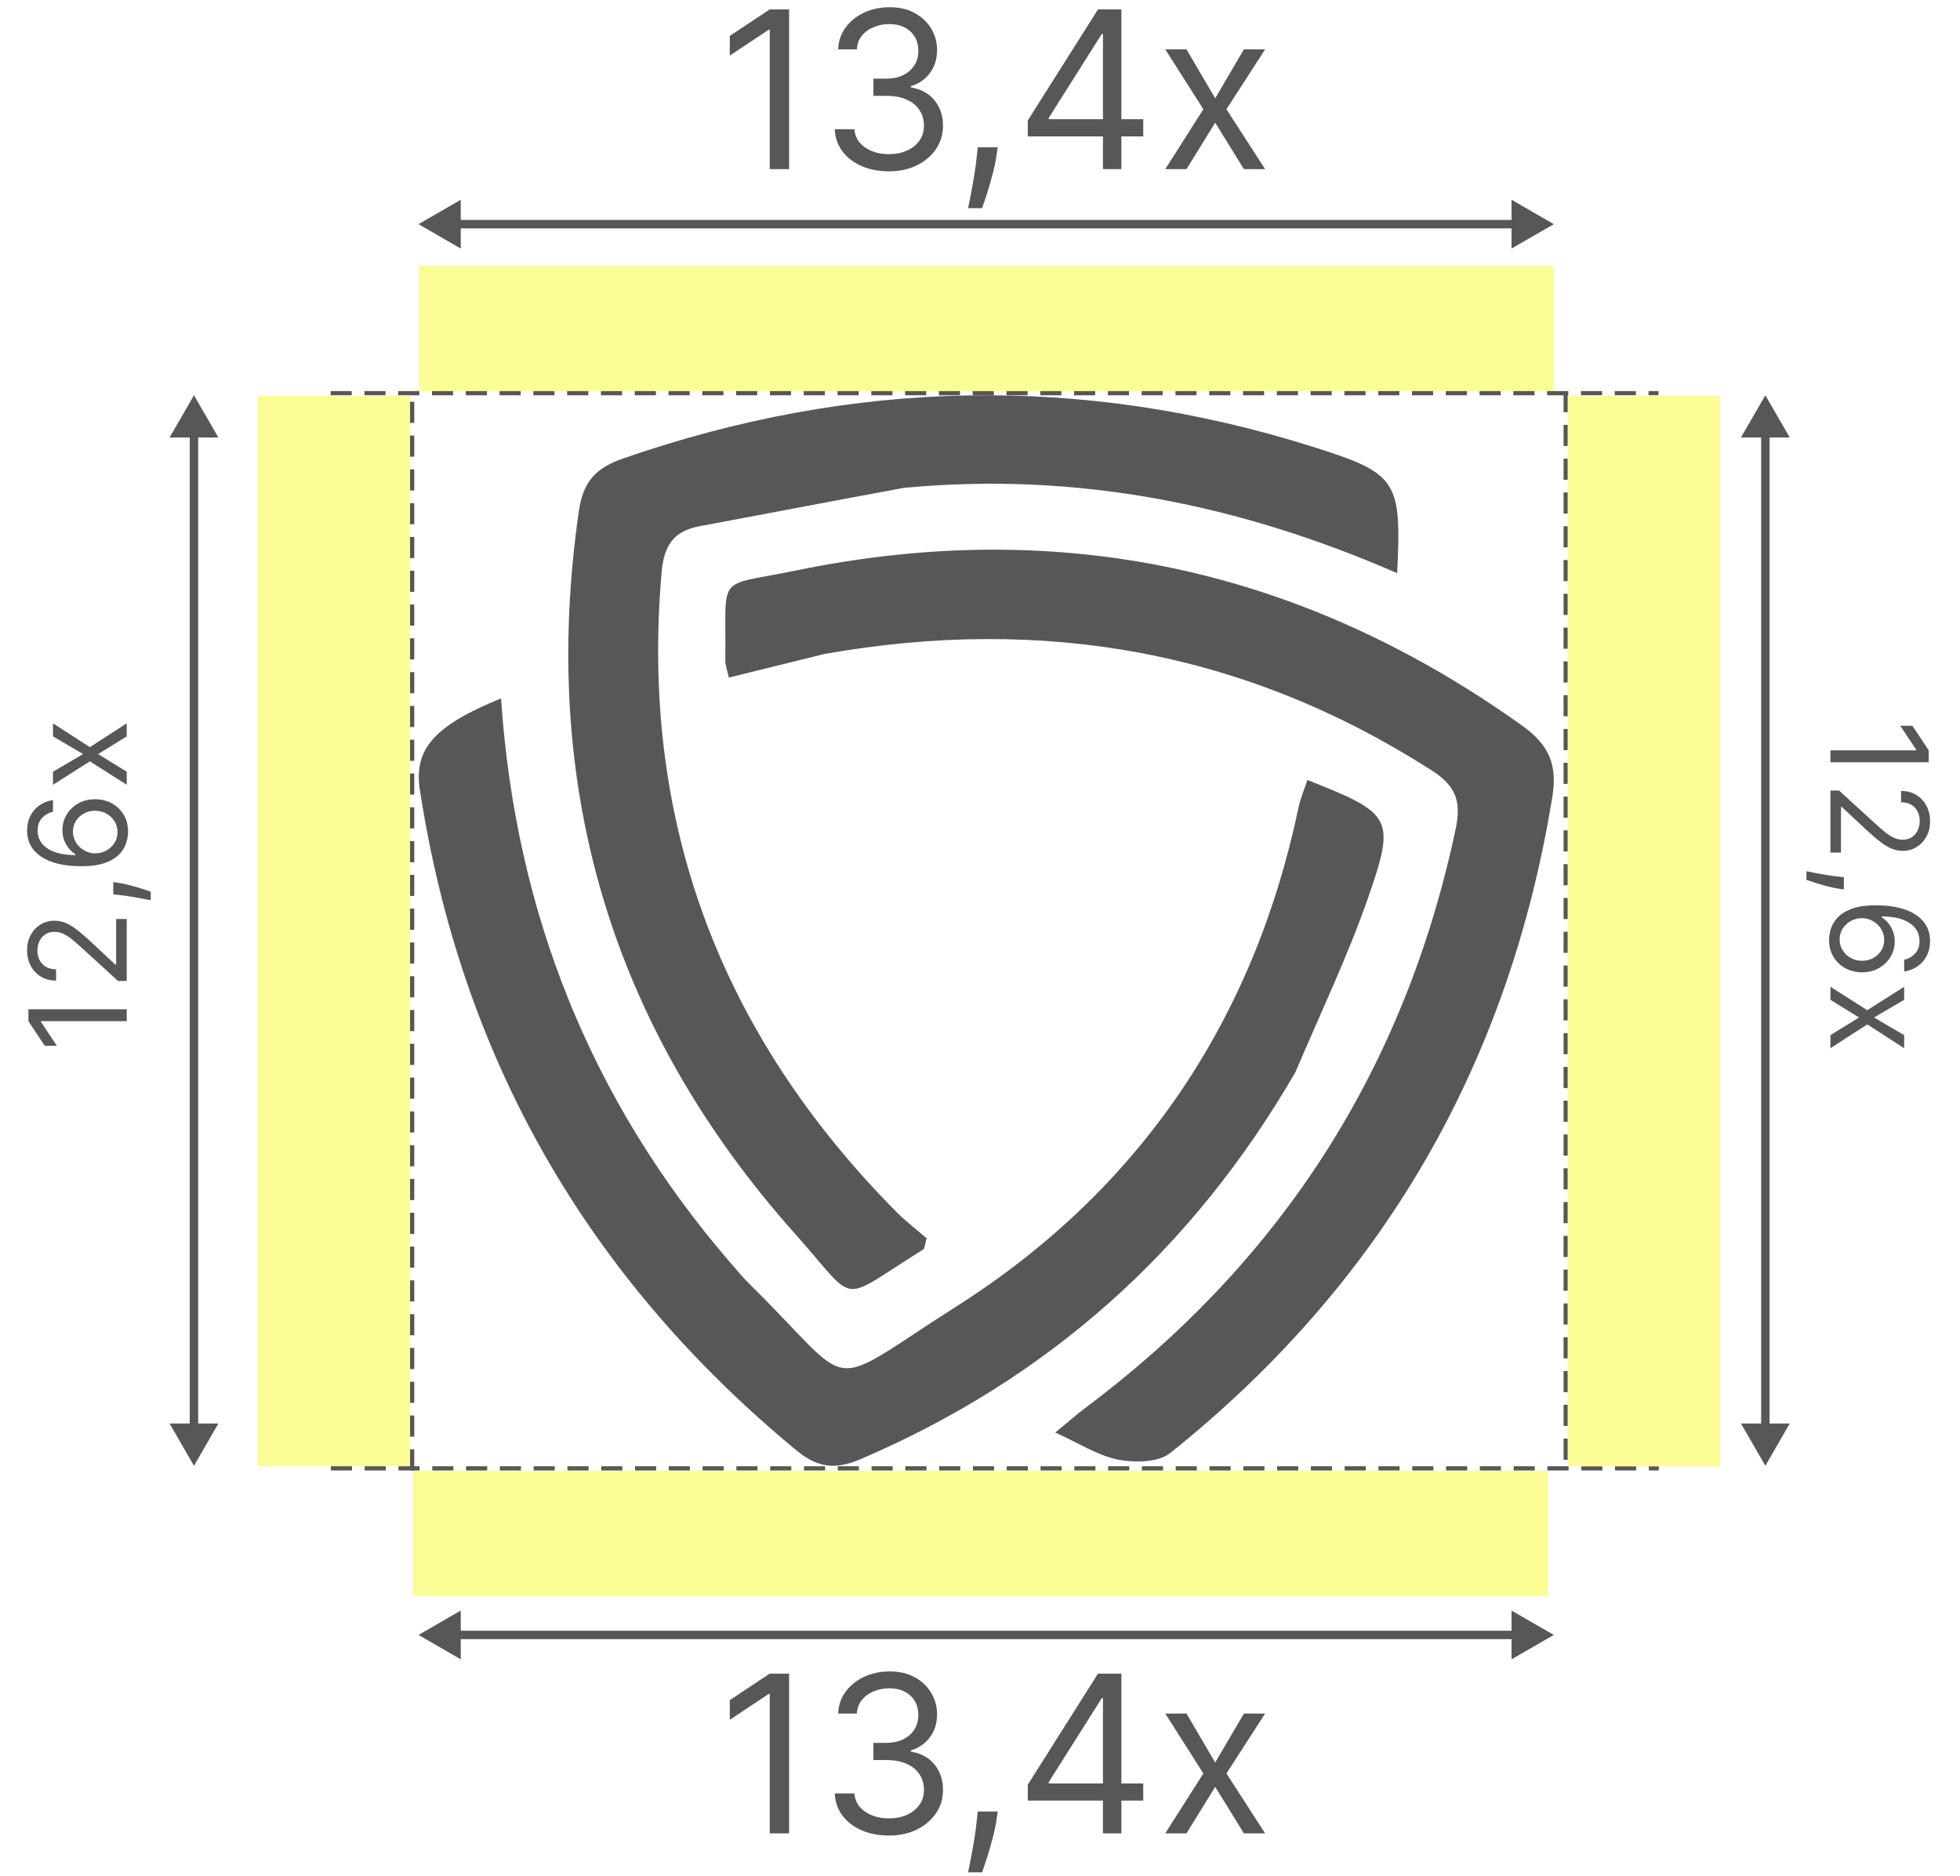
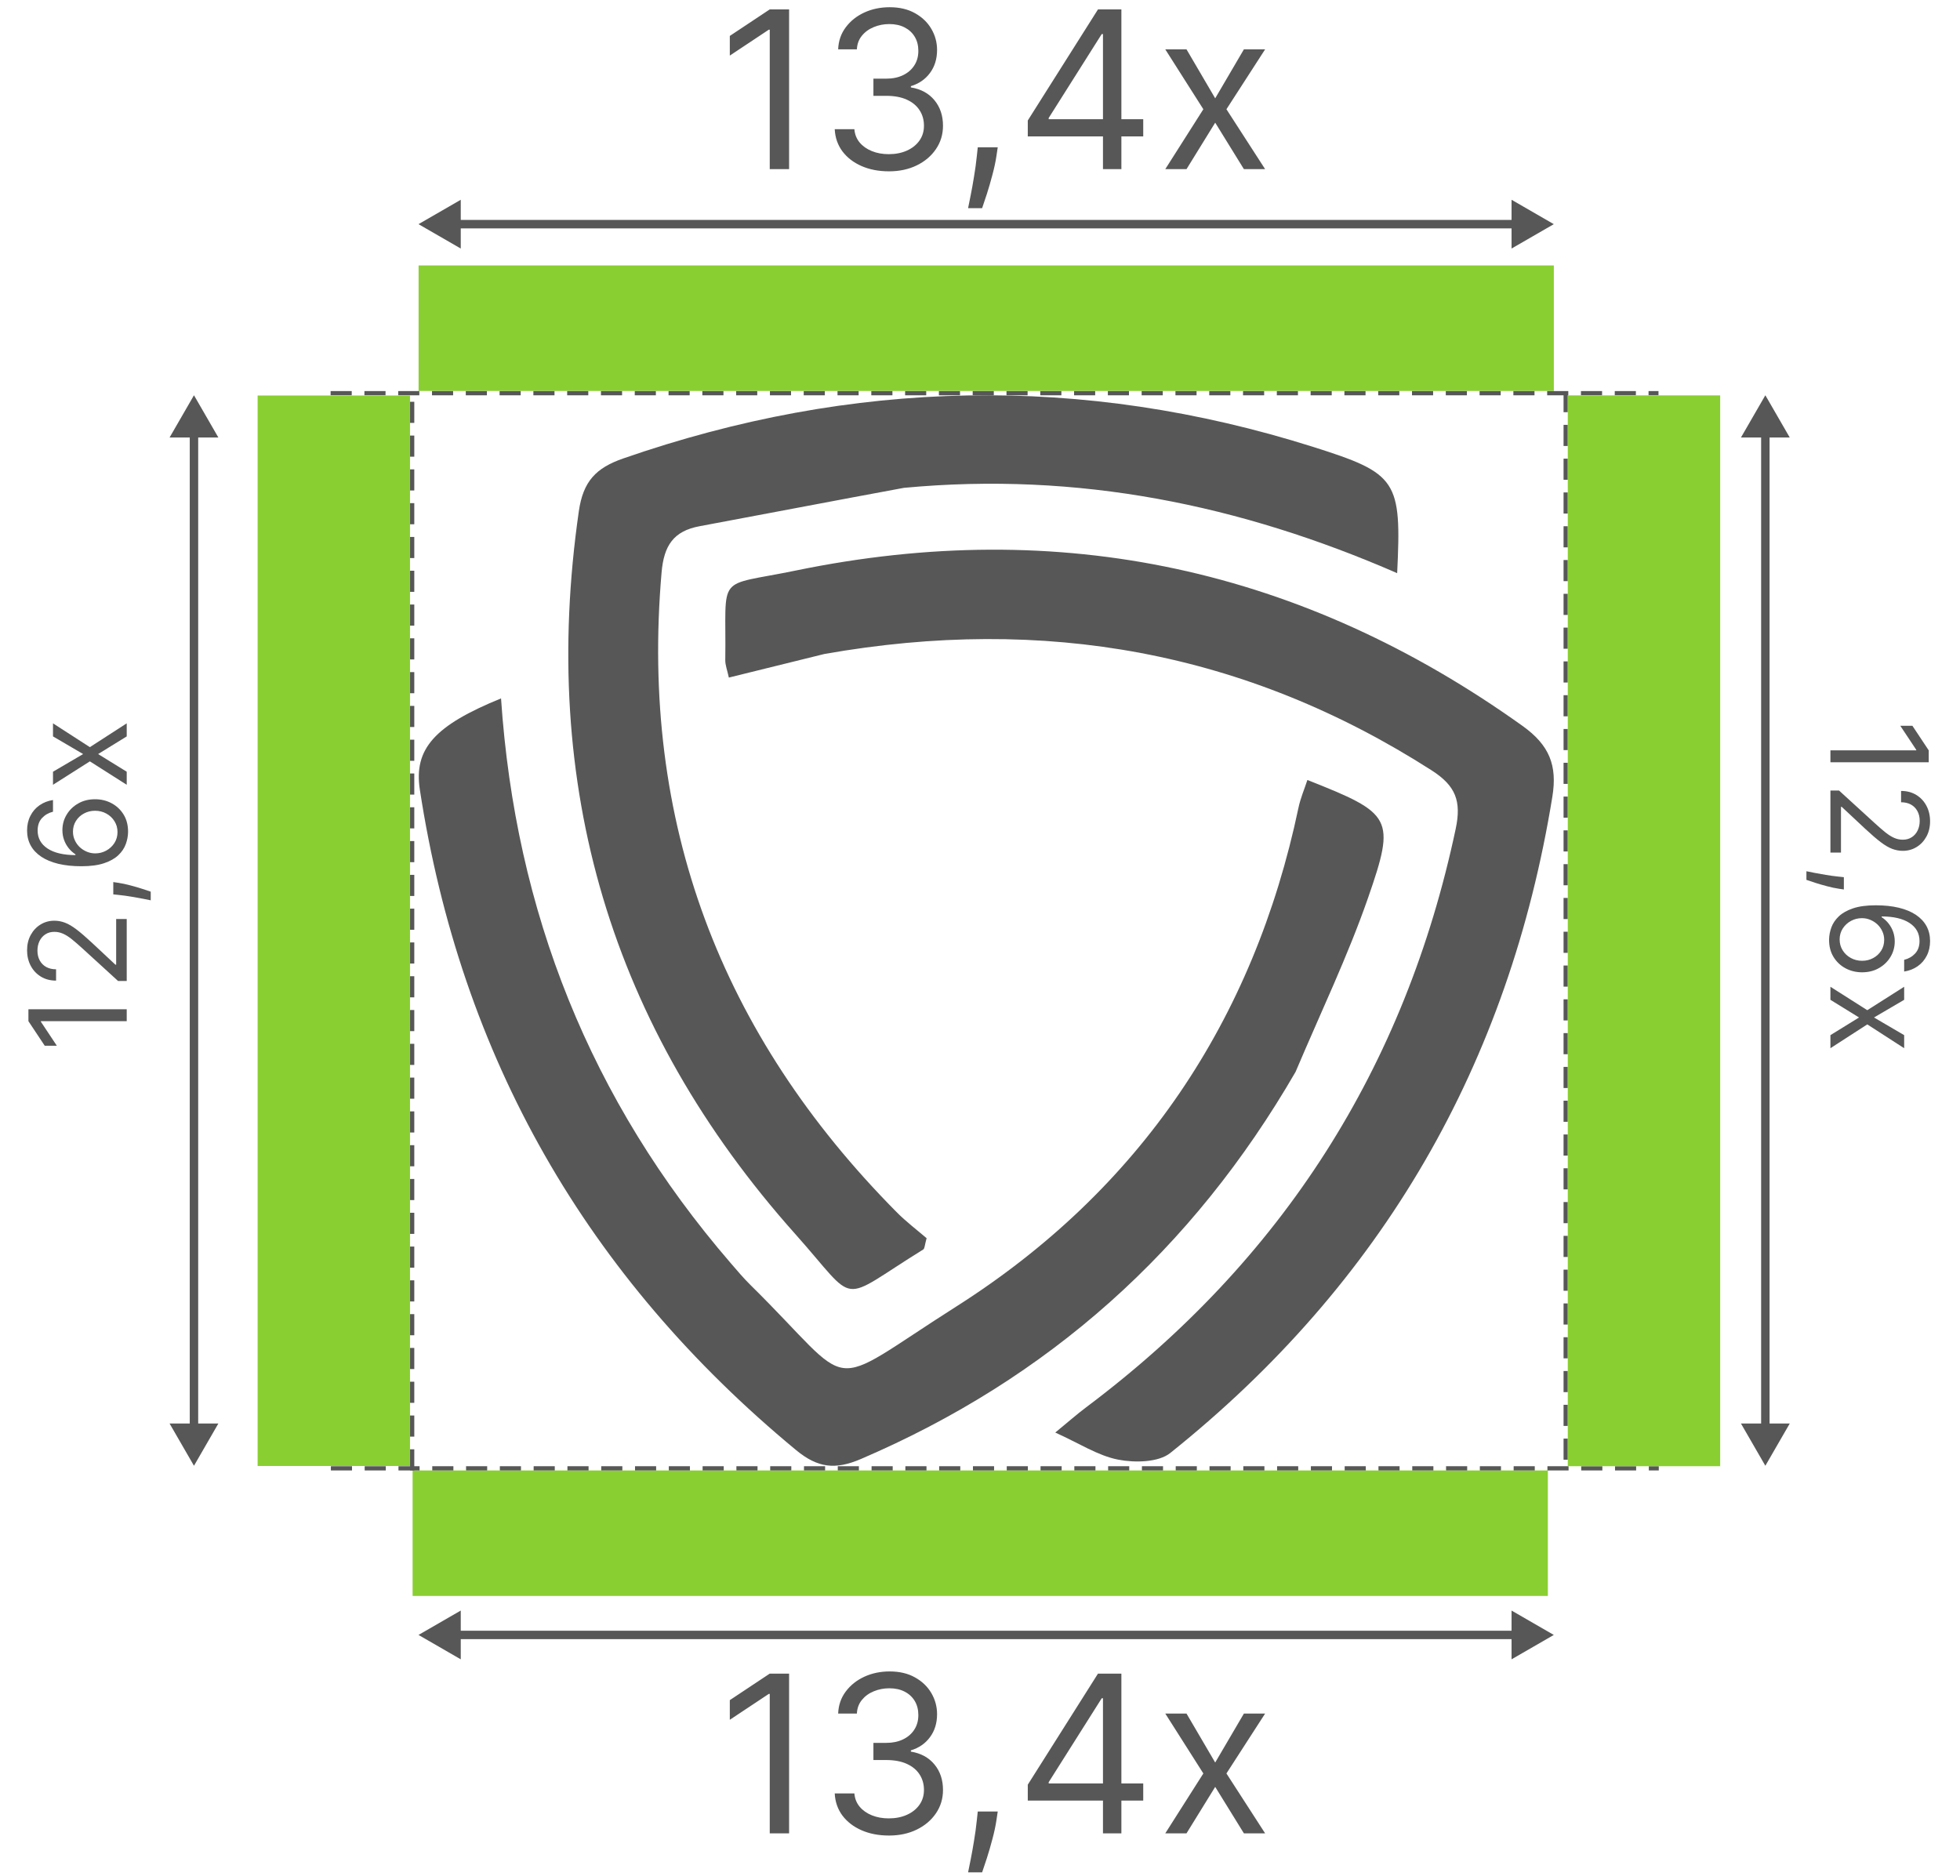
<svg xmlns="http://www.w3.org/2000/svg" width="232" height="222" viewBox="0 0 232 222" fill="none">
-   <rect x="49.547" y="31.421" width="134.377" height="14.856" fill="#FDFD96" />
+   <rect x="49.547" y="31.421" width="134.377" height="14.856" fill="#8ACF31" />
  <path d="M93.403 198.113V217.022H91.113V200.514H91.002L86.386 203.579V201.253L91.113 198.113H93.403ZM105.23 217.281C104.012 217.281 102.925 217.072 101.971 216.653C101.023 216.235 100.269 215.653 99.709 214.908C99.155 214.157 98.854 213.286 98.804 212.295H101.131C101.18 212.905 101.39 213.431 101.759 213.874C102.128 214.311 102.611 214.65 103.208 214.89C103.806 215.13 104.467 215.25 105.194 215.25C106.006 215.25 106.726 215.108 107.354 214.825C107.982 214.542 108.474 214.148 108.831 213.643C109.188 213.138 109.367 212.554 109.367 211.889C109.367 211.193 109.194 210.581 108.85 210.052C108.505 209.516 108 209.098 107.336 208.796C106.671 208.494 105.858 208.343 104.898 208.343H103.384V206.312H104.898C105.649 206.312 106.308 206.177 106.874 205.906C107.446 205.635 107.893 205.254 108.213 204.761C108.539 204.269 108.702 203.69 108.702 203.025C108.702 202.385 108.561 201.828 108.277 201.354C107.994 200.88 107.594 200.511 107.077 200.246C106.566 199.982 105.963 199.849 105.267 199.849C104.615 199.849 103.999 199.969 103.421 200.209C102.848 200.443 102.381 200.785 102.017 201.234C101.654 201.677 101.457 202.213 101.427 202.841H99.211C99.248 201.85 99.546 200.982 100.106 200.237C100.666 199.486 101.399 198.901 102.304 198.483C103.215 198.064 104.215 197.855 105.304 197.855C106.474 197.855 107.477 198.092 108.314 198.566C109.151 199.034 109.795 199.652 110.244 200.422C110.693 201.191 110.918 202.022 110.918 202.915C110.918 203.979 110.638 204.887 110.078 205.638C109.524 206.389 108.77 206.909 107.816 207.199V207.346C109.01 207.543 109.942 208.051 110.613 208.87C111.284 209.682 111.62 210.689 111.62 211.889C111.62 212.917 111.34 213.84 110.779 214.659C110.226 215.471 109.468 216.111 108.508 216.579C107.548 217.047 106.455 217.281 105.23 217.281ZM118.099 214.437L117.951 215.434C117.847 216.136 117.687 216.887 117.471 217.687C117.262 218.487 117.043 219.241 116.816 219.949C116.588 220.657 116.4 221.22 116.252 221.639H114.59C114.67 221.245 114.775 220.725 114.904 220.079C115.034 219.432 115.163 218.709 115.292 217.909C115.428 217.115 115.538 216.302 115.624 215.471L115.735 214.437H118.099ZM121.656 213.145V211.261L129.966 198.113H131.332V201.031H130.409L124.13 210.966V211.113H135.321V213.145H121.656ZM130.556 217.022V212.572V211.695V198.113H132.735V217.022H130.556ZM140.443 202.841L143.84 208.639L147.238 202.841H149.749L145.17 209.932L149.749 217.022H147.238L143.84 211.52L140.443 217.022H137.931L142.437 209.932L137.931 202.841H140.443Z" fill="#575757" />
-   <path d="M48.838 174.063H183.215V188.919H48.838V174.063Z" fill="#FDFD96" />
+   <path d="M48.838 174.063H183.215V188.919H48.838V174.063Z" fill="#8ACF31" />
  <path d="M22.96 173.509L25.847 168.509H20.073L22.96 173.509ZM22.96 46.789L20.073 51.789H25.847L22.96 46.789ZM23.46 169.009L23.46 51.289H22.46L22.46 169.009H23.46Z" fill="#575757" />
-   <path d="M208.96 173.509L211.847 168.509H206.073L208.96 173.509ZM208.96 46.789L206.073 51.789H211.847L208.96 46.789ZM209.46 169.009L209.46 51.289H208.46L208.46 169.009H209.46Z" fill="#575757" />
-   <path d="M49.539 193.535L54.539 196.421L54.539 190.648L49.539 193.535ZM183.919 193.535L178.919 190.648V196.421L183.919 193.535ZM54.039 194.035L179.419 194.035V193.035L54.039 193.035L54.039 194.035Z" fill="#575757" />
-   <path d="M49.539 26.535L54.539 29.421L54.539 23.648L49.539 26.535ZM183.919 26.535L178.919 23.648V29.421L183.919 26.535ZM54.039 27.035L179.419 27.035V26.035L54.039 26.035L54.039 27.035Z" fill="#575757" />
+   <path d="M208.96 173.509L211.847 168.509H206.073L208.96 173.509ZM208.96 46.789L206.073 51.789H211.847L208.96 46.789ZM209.46 169.009V51.289H208.46V169.009H209.46Z" fill="#575757" />
+   <path d="M49.539 193.535L54.539 196.421V190.648L49.539 193.535ZM183.919 193.535L178.919 190.648V196.421L183.919 193.535ZM54.039 194.035H179.419V193.035H54.039V194.035Z" fill="#575757" />
+   <path d="M49.539 26.535L54.539 29.421V23.648L49.539 26.535ZM183.919 26.535L178.919 23.648V29.421L183.919 26.535ZM54.039 27.035H179.419V26.035H54.039V27.035Z" fill="#575757" />
  <path d="M106.99 57.749C98.622 59.294 90.719 60.816 82.807 62.291C79.708 62.868 78.585 64.599 78.311 67.749C75.747 97.273 85.249 122.401 106.114 143.469C107.278 144.644 108.616 145.652 109.68 146.572C109.454 147.36 109.465 147.794 109.276 147.911C99.007 154.263 101.734 154.596 94.144 146.09C72.273 121.58 63.842 92.954 68.516 60.51C69.027 56.962 70.554 55.388 73.77 54.27C100.87 44.857 128.087 44.248 155.47 52.913C165.399 56.055 165.911 56.859 165.378 67.848C146.845 59.77 127.652 55.808 106.99 57.749Z" fill="#575757" />
  <path d="M39.416 173.813L196.095 173.813" stroke="#575757" stroke-width="0.5" stroke-linecap="square" stroke-dasharray="2 2 2 2 2 2" />
  <path d="M153.354 126.88C141.151 147.964 124.13 163.184 101.886 172.715C98.864 174.011 96.781 173.764 94.228 171.653C69.404 151.132 54.547 125.105 49.697 93.481C48.956 88.644 51.445 85.875 59.306 82.674C61.004 107.899 69.866 130.254 86.478 149.504C87.243 150.39 87.998 151.29 88.831 152.111C101.652 164.746 97.195 164.82 113.164 154.677C134.941 140.845 148.401 120.815 153.7 95.602C153.933 94.492 154.394 93.428 154.753 92.329C164.785 96.306 165.236 96.78 161.93 106.291C159.534 113.183 156.35 119.807 153.354 126.88Z" fill="#575757" />
  <path d="M97.585 77.414C93.601 78.404 90.034 79.282 86.272 80.207C86.091 79.355 85.84 78.74 85.849 78.128C86.002 67.703 84.559 69.526 94.179 67.54C125.525 61.07 154.213 67.338 180.212 85.925C183.417 88.216 184.347 90.621 183.749 94.307C178.622 125.889 163.671 151.88 138.523 171.996C137.123 173.117 134.319 173.168 132.354 172.784C129.958 172.316 127.759 170.86 124.909 169.576C126.374 168.375 127.444 167.429 128.582 166.575C151.799 149.156 166.326 126.345 172.306 98.119C173.005 94.82 172.306 93.014 169.446 91.183C147.474 77.116 123.624 72.82 97.585 77.414Z" fill="#575757" />
  <path d="M39.384 46.543H196.061M48.788 173.81V46.543M185.325 46.543V173.799" stroke="#575757" stroke-width="0.5" stroke-linecap="square" stroke-dasharray="2 2 2 2 2 2" />
  <path d="M3.364 119.472H15V120.881H4.841V120.949L6.728 123.79H5.296L3.364 120.881V119.472ZM15 116.125H13.977L9.773 112.284C9.281 111.834 8.853 111.462 8.489 111.171C8.121 110.879 7.777 110.663 7.455 110.523C7.129 110.379 6.788 110.307 6.432 110.307C6.023 110.307 5.669 110.405 5.37 110.602C5.07 110.796 4.839 111.061 4.676 111.398C4.513 111.735 4.432 112.114 4.432 112.534C4.432 112.981 4.525 113.371 4.71 113.705C4.892 114.034 5.148 114.29 5.478 114.472C5.807 114.65 6.193 114.739 6.637 114.739V116.08C5.955 116.08 5.356 115.923 4.841 115.608C4.326 115.294 3.924 114.866 3.637 114.324C3.349 113.779 3.205 113.167 3.205 112.489C3.205 111.807 3.349 111.203 3.637 110.676C3.924 110.15 4.313 109.737 4.801 109.438C5.29 109.138 5.834 108.989 6.432 108.989C6.86 108.989 7.279 109.066 7.688 109.222C8.093 109.373 8.546 109.638 9.046 110.017C9.542 110.392 10.148 110.913 10.864 111.58L13.659 114.193H13.75V108.784H15V116.125ZM13.409 104.415L14.023 104.506C14.455 104.57 14.917 104.669 15.409 104.801C15.902 104.93 16.366 105.065 16.801 105.205C17.237 105.345 17.584 105.46 17.841 105.551V106.574C17.599 106.525 17.279 106.46 16.881 106.381C16.483 106.301 16.038 106.222 15.546 106.142C15.057 106.059 14.557 105.991 14.046 105.938L13.409 105.87V104.415ZM15.159 98.496C15.152 98.973 15.061 99.451 14.887 99.928C14.712 100.405 14.419 100.841 14.006 101.235C13.589 101.628 13.027 101.945 12.318 102.183C11.606 102.422 10.712 102.541 9.637 102.541C8.606 102.541 7.693 102.445 6.898 102.252C6.099 102.058 5.426 101.778 4.881 101.411C4.332 101.043 3.915 100.6 3.631 100.081C3.347 99.558 3.205 98.969 3.205 98.314C3.205 97.663 3.335 97.083 3.597 96.576C3.854 96.064 4.214 95.647 4.676 95.326C5.138 95.004 5.671 94.795 6.273 94.701V96.087C5.75 96.216 5.317 96.466 4.972 96.837C4.627 97.208 4.455 97.701 4.455 98.314C4.455 99.216 4.847 99.926 5.631 100.445C6.415 100.96 7.515 101.219 8.932 101.223V101.132C8.61 100.92 8.335 100.668 8.108 100.377C7.877 100.081 7.699 99.755 7.574 99.399C7.449 99.043 7.387 98.666 7.387 98.269C7.387 97.602 7.553 96.992 7.887 96.439C8.216 95.886 8.673 95.443 9.256 95.11C9.835 94.776 10.5 94.61 11.25 94.61C11.97 94.61 12.629 94.77 13.227 95.093C13.822 95.415 14.296 95.867 14.648 96.451C14.996 97.03 15.167 97.712 15.159 98.496ZM13.909 98.496C13.909 98.019 13.79 97.591 13.551 97.212C13.313 96.829 12.993 96.528 12.591 96.308C12.19 96.085 11.743 95.973 11.25 95.973C10.769 95.973 10.332 96.081 9.938 96.297C9.54 96.509 9.224 96.803 8.989 97.178C8.754 97.549 8.637 97.973 8.637 98.451C8.637 98.81 8.709 99.145 8.853 99.456C8.993 99.767 9.186 100.039 9.432 100.274C9.678 100.505 9.96 100.687 10.279 100.82C10.593 100.952 10.925 101.019 11.273 101.019C11.735 101.019 12.167 100.911 12.568 100.695C12.97 100.475 13.294 100.176 13.54 99.797C13.786 99.415 13.909 98.981 13.909 98.496ZM6.273 91.353L9.841 89.261L6.273 87.171V85.625L10.637 88.443L15 85.625V87.171L11.614 89.261L15 91.353V92.898L10.637 90.125L6.273 92.898V91.353Z" fill="#575757" />
  <path d="M228.299 90.234H216.662V88.825H226.821V88.757L224.935 85.916H226.367L228.299 88.825V90.234ZM216.662 93.581H217.685L221.89 97.421C222.382 97.872 222.81 98.243 223.174 98.535C223.541 98.827 223.886 99.043 224.208 99.183C224.534 99.327 224.874 99.399 225.231 99.399C225.64 99.399 225.994 99.3 226.293 99.103C226.592 98.91 226.823 98.645 226.986 98.308C227.149 97.971 227.231 97.592 227.231 97.171C227.231 96.725 227.138 96.334 226.952 96.001C226.77 95.671 226.515 95.416 226.185 95.234C225.856 95.056 225.469 94.967 225.026 94.967V93.626C225.708 93.626 226.306 93.783 226.821 94.098C227.337 94.412 227.738 94.84 228.026 95.382C228.314 95.927 228.458 96.539 228.458 97.217C228.458 97.899 228.314 98.503 228.026 99.029C227.738 99.556 227.35 99.969 226.861 100.268C226.373 100.567 225.829 100.717 225.231 100.717C224.803 100.717 224.384 100.639 223.975 100.484C223.57 100.333 223.117 100.067 222.617 99.689C222.121 99.314 221.515 98.793 220.799 98.126L218.003 95.512H217.912V100.922H216.662V93.581ZM218.253 105.291L217.64 105.2C217.208 105.136 216.746 105.037 216.253 104.904C215.761 104.776 215.297 104.641 214.861 104.501C214.426 104.361 214.079 104.245 213.821 104.154V103.132C214.064 103.181 214.384 103.245 214.782 103.325C215.179 103.404 215.624 103.484 216.117 103.564C216.606 103.647 217.106 103.715 217.617 103.768L218.253 103.836V105.291ZM216.503 111.21C216.511 110.733 216.602 110.255 216.776 109.778C216.95 109.301 217.244 108.865 217.657 108.471C218.073 108.077 218.636 107.761 219.344 107.522C220.056 107.284 220.95 107.164 222.026 107.164C223.056 107.164 223.969 107.261 224.765 107.454C225.564 107.647 226.236 107.928 226.782 108.295C227.331 108.663 227.748 109.106 228.032 109.625C228.316 110.147 228.458 110.736 228.458 111.392C228.458 112.043 228.327 112.623 228.066 113.13C227.808 113.642 227.448 114.058 226.986 114.38C226.524 114.702 225.992 114.911 225.39 115.005V113.619C225.912 113.49 226.346 113.24 226.691 112.869C227.035 112.498 227.208 112.005 227.208 111.392C227.208 110.49 226.816 109.78 226.032 109.261C225.248 108.746 224.147 108.486 222.731 108.483V108.574C223.053 108.786 223.327 109.038 223.554 109.329C223.785 109.625 223.963 109.95 224.088 110.306C224.213 110.663 224.276 111.039 224.276 111.437C224.276 112.104 224.109 112.714 223.776 113.267C223.446 113.82 222.99 114.263 222.407 114.596C221.827 114.93 221.162 115.096 220.412 115.096C219.693 115.096 219.034 114.935 218.435 114.613C217.84 114.291 217.367 113.839 217.015 113.255C216.666 112.676 216.496 111.994 216.503 111.21ZM217.753 111.21C217.753 111.687 217.873 112.115 218.111 112.494C218.35 112.877 218.67 113.178 219.071 113.397C219.473 113.621 219.92 113.733 220.412 113.733C220.893 113.733 221.331 113.625 221.725 113.409C222.123 113.197 222.439 112.903 222.674 112.528C222.909 112.157 223.026 111.733 223.026 111.255C223.026 110.895 222.954 110.56 222.81 110.25C222.67 109.939 222.477 109.666 222.231 109.431C221.984 109.2 221.702 109.019 221.384 108.886C221.07 108.753 220.738 108.687 220.39 108.687C219.928 108.687 219.496 108.795 219.094 109.011C218.693 109.231 218.369 109.53 218.123 109.909C217.876 110.291 217.753 110.725 217.753 111.21ZM225.39 118.353L221.821 120.444L225.39 122.535V124.081L221.026 121.262L216.662 124.081V122.535L220.049 120.444L216.662 118.353V116.808L221.026 119.581L225.39 116.808V118.353Z" fill="#575757" />
  <path d="M93.403 1.113V20.023H91.113V3.514H91.002L86.386 6.579V4.253L91.113 1.113H93.403ZM105.23 20.281C104.012 20.281 102.925 20.072 101.971 19.653C101.023 19.235 100.269 18.653 99.709 17.908C99.155 17.157 98.854 16.286 98.804 15.295H101.131C101.18 15.905 101.39 16.431 101.759 16.874C102.128 17.311 102.611 17.65 103.208 17.89C103.806 18.13 104.467 18.25 105.194 18.25C106.006 18.25 106.726 18.108 107.354 17.825C107.982 17.542 108.474 17.148 108.831 16.643C109.188 16.139 109.367 15.554 109.367 14.889C109.367 14.193 109.194 13.581 108.85 13.052C108.505 12.516 108 12.098 107.336 11.796C106.671 11.494 105.858 11.344 104.898 11.344H103.384V9.312H104.898C105.649 9.312 106.308 9.177 106.874 8.906C107.446 8.635 107.893 8.254 108.213 7.761C108.539 7.269 108.702 6.69 108.702 6.025C108.702 5.385 108.561 4.828 108.277 4.354C107.994 3.88 107.594 3.511 107.077 3.246C106.566 2.982 105.963 2.849 105.267 2.849C104.615 2.849 103.999 2.969 103.421 3.209C102.848 3.443 102.381 3.785 102.017 4.234C101.654 4.677 101.457 5.213 101.427 5.841H99.211C99.248 4.85 99.546 3.982 100.106 3.237C100.666 2.486 101.399 1.901 102.304 1.483C103.215 1.064 104.215 0.855 105.304 0.855C106.474 0.855 107.477 1.092 108.314 1.566C109.151 2.034 109.795 2.652 110.244 3.422C110.693 4.191 110.918 5.022 110.918 5.915C110.918 6.979 110.638 7.887 110.078 8.638C109.524 9.389 108.77 9.909 107.816 10.199V10.346C109.01 10.543 109.942 11.051 110.613 11.87C111.284 12.682 111.62 13.689 111.62 14.889C111.62 15.917 111.34 16.84 110.779 17.659C110.226 18.471 109.468 19.111 108.508 19.579C107.548 20.047 106.455 20.281 105.23 20.281ZM118.099 17.437L117.951 18.434C117.847 19.136 117.687 19.887 117.471 20.687C117.262 21.487 117.043 22.241 116.816 22.949C116.588 23.657 116.4 24.22 116.252 24.639H114.59C114.67 24.245 114.775 23.725 114.904 23.079C115.034 22.432 115.163 21.709 115.292 20.909C115.428 20.115 115.538 19.302 115.624 18.471L115.735 17.437H118.099ZM121.656 16.145V14.261L129.966 1.113H131.332V4.031H130.409L124.13 13.966V14.113H135.321V16.145H121.656ZM130.556 20.023V15.572V14.695V1.113H132.735V20.023H130.556ZM140.443 5.841L143.84 11.639L147.238 5.841H149.749L145.17 12.932L149.749 20.023H147.238L143.84 14.52L140.443 20.023H137.931L142.437 12.932L137.931 5.841H140.443Z" fill="#575757" />
-   <path d="M30.493 46.818H48.53V173.535H30.493V46.818Z" fill="#FDFD96" />
-   <path d="M185.575 46.805H203.613V173.561H185.575V46.805Z" fill="#FDFD96" />
+   <path d="M30.493 46.818H48.53V173.535H30.493V46.818Z" fill="#8ACF31" />
+   <path d="M185.575 46.805H203.613V173.561H185.575V46.805Z" fill="#8ACF31" />
</svg>
